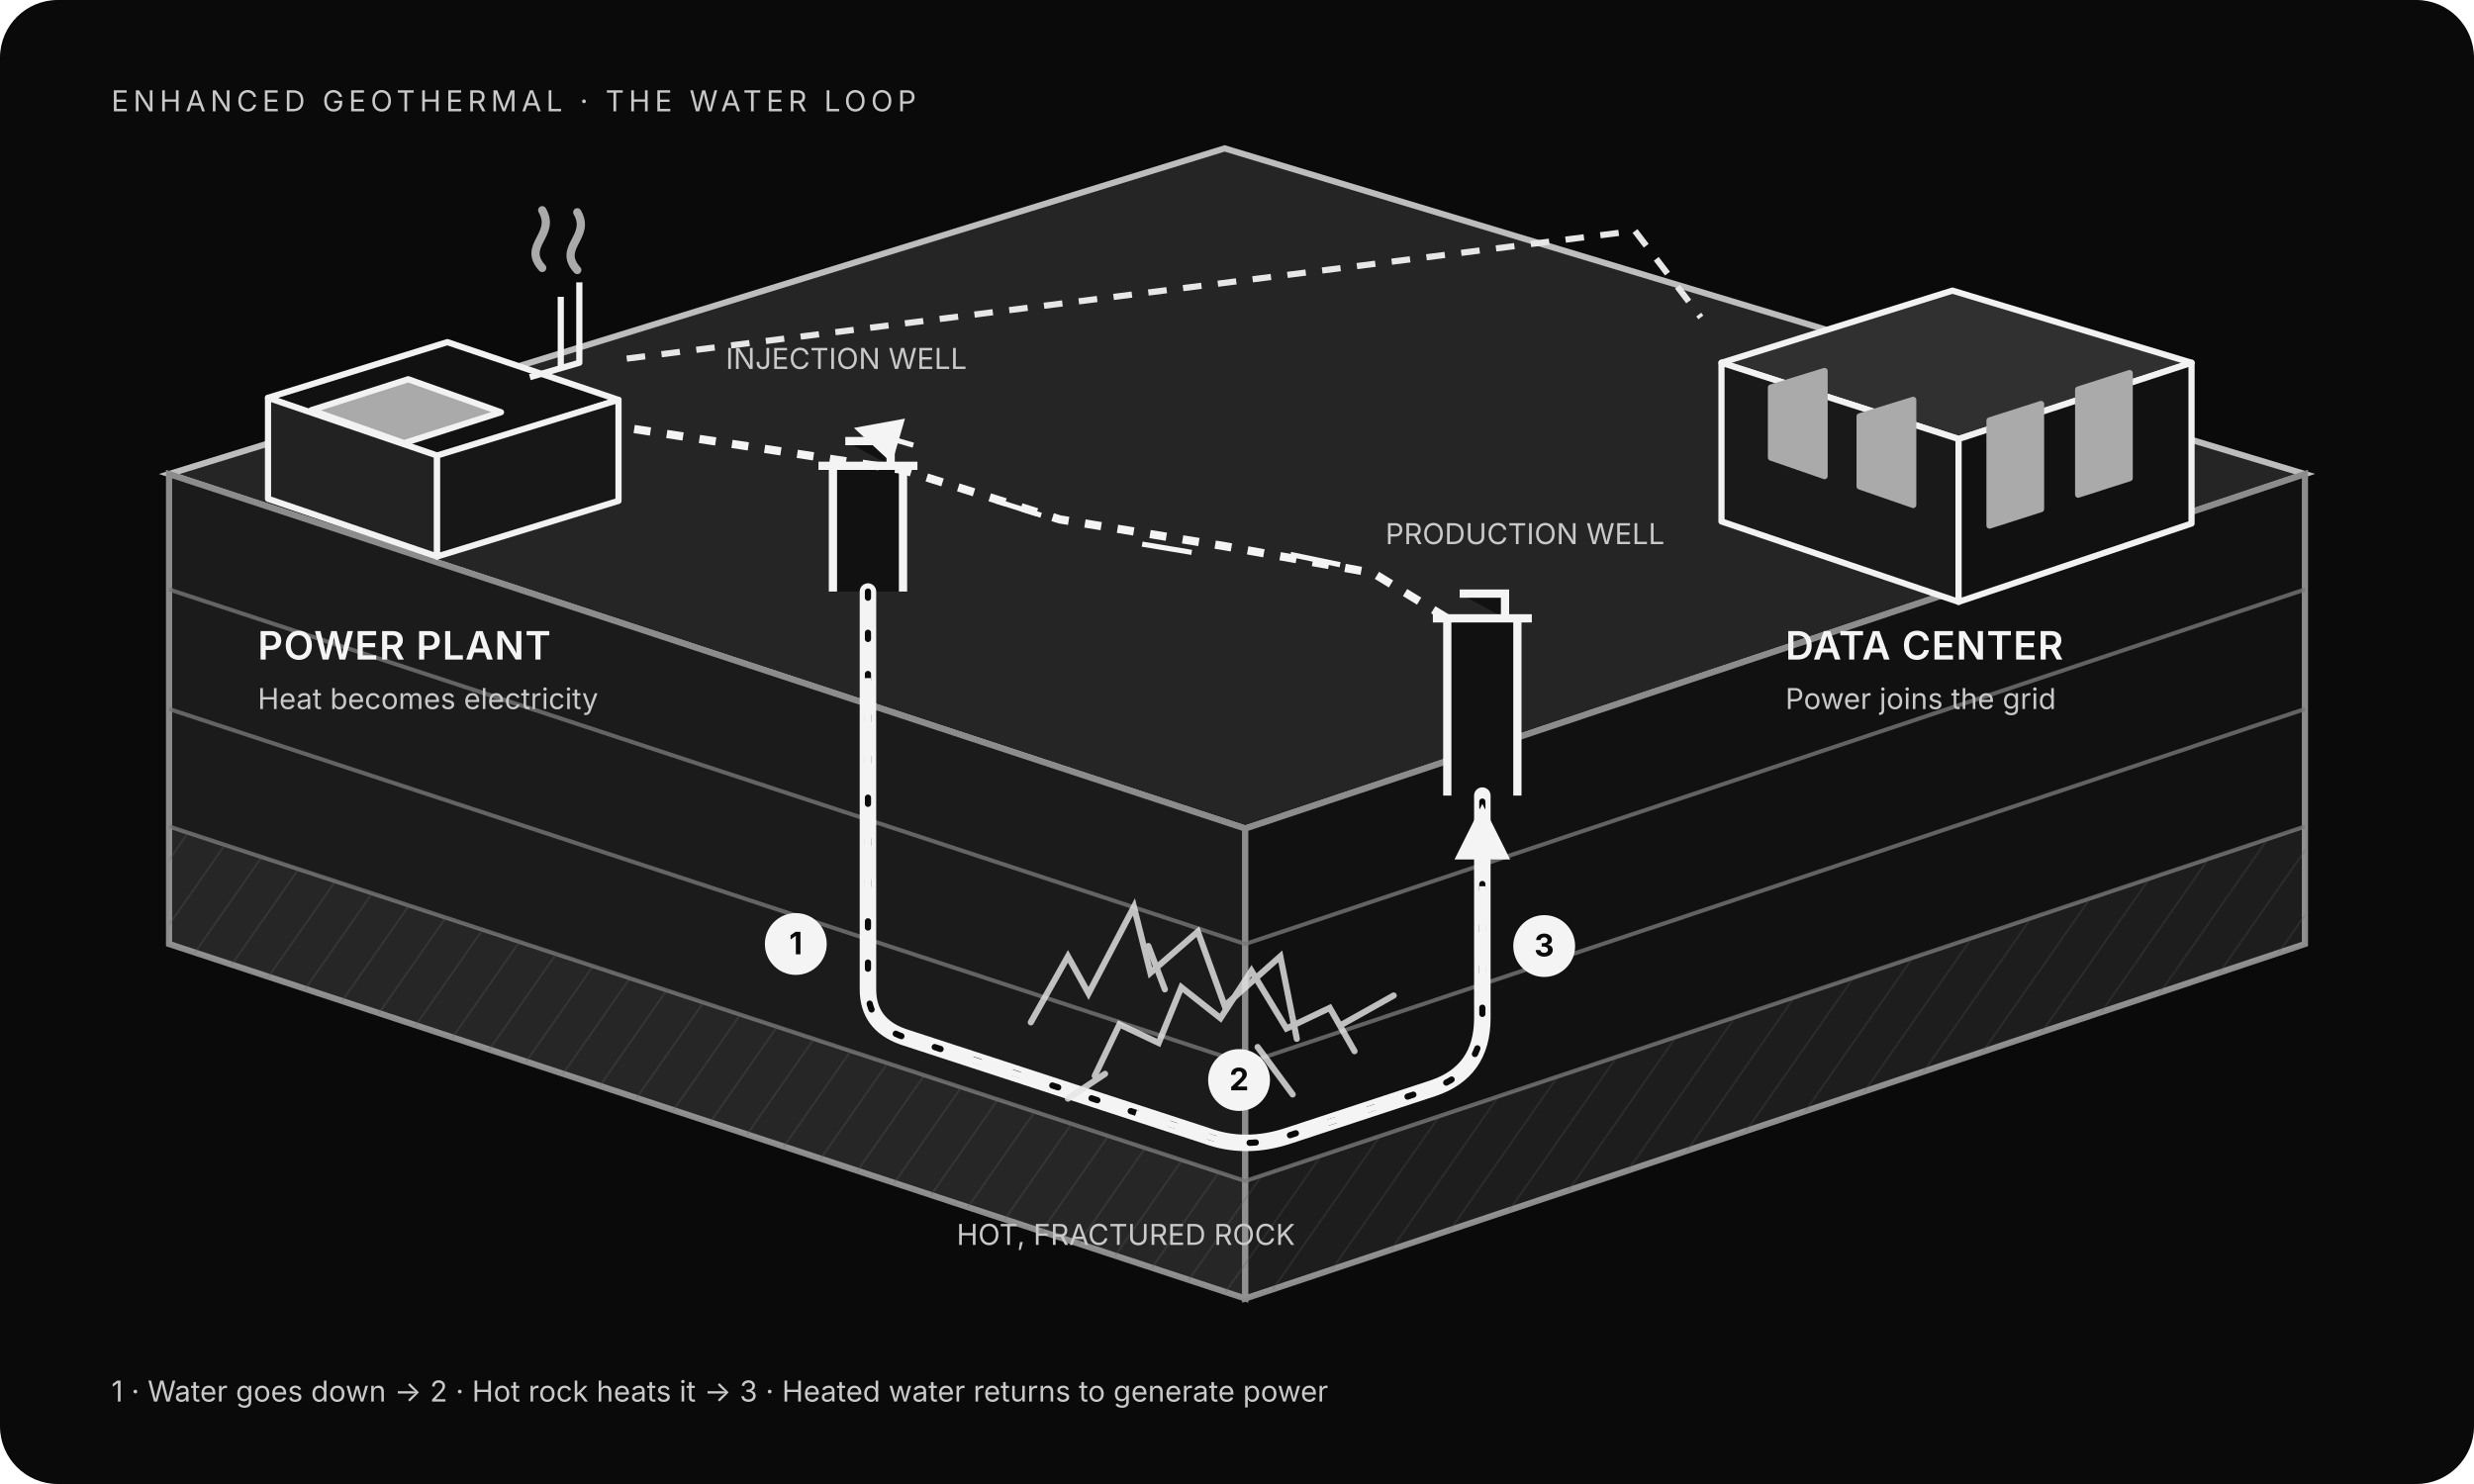
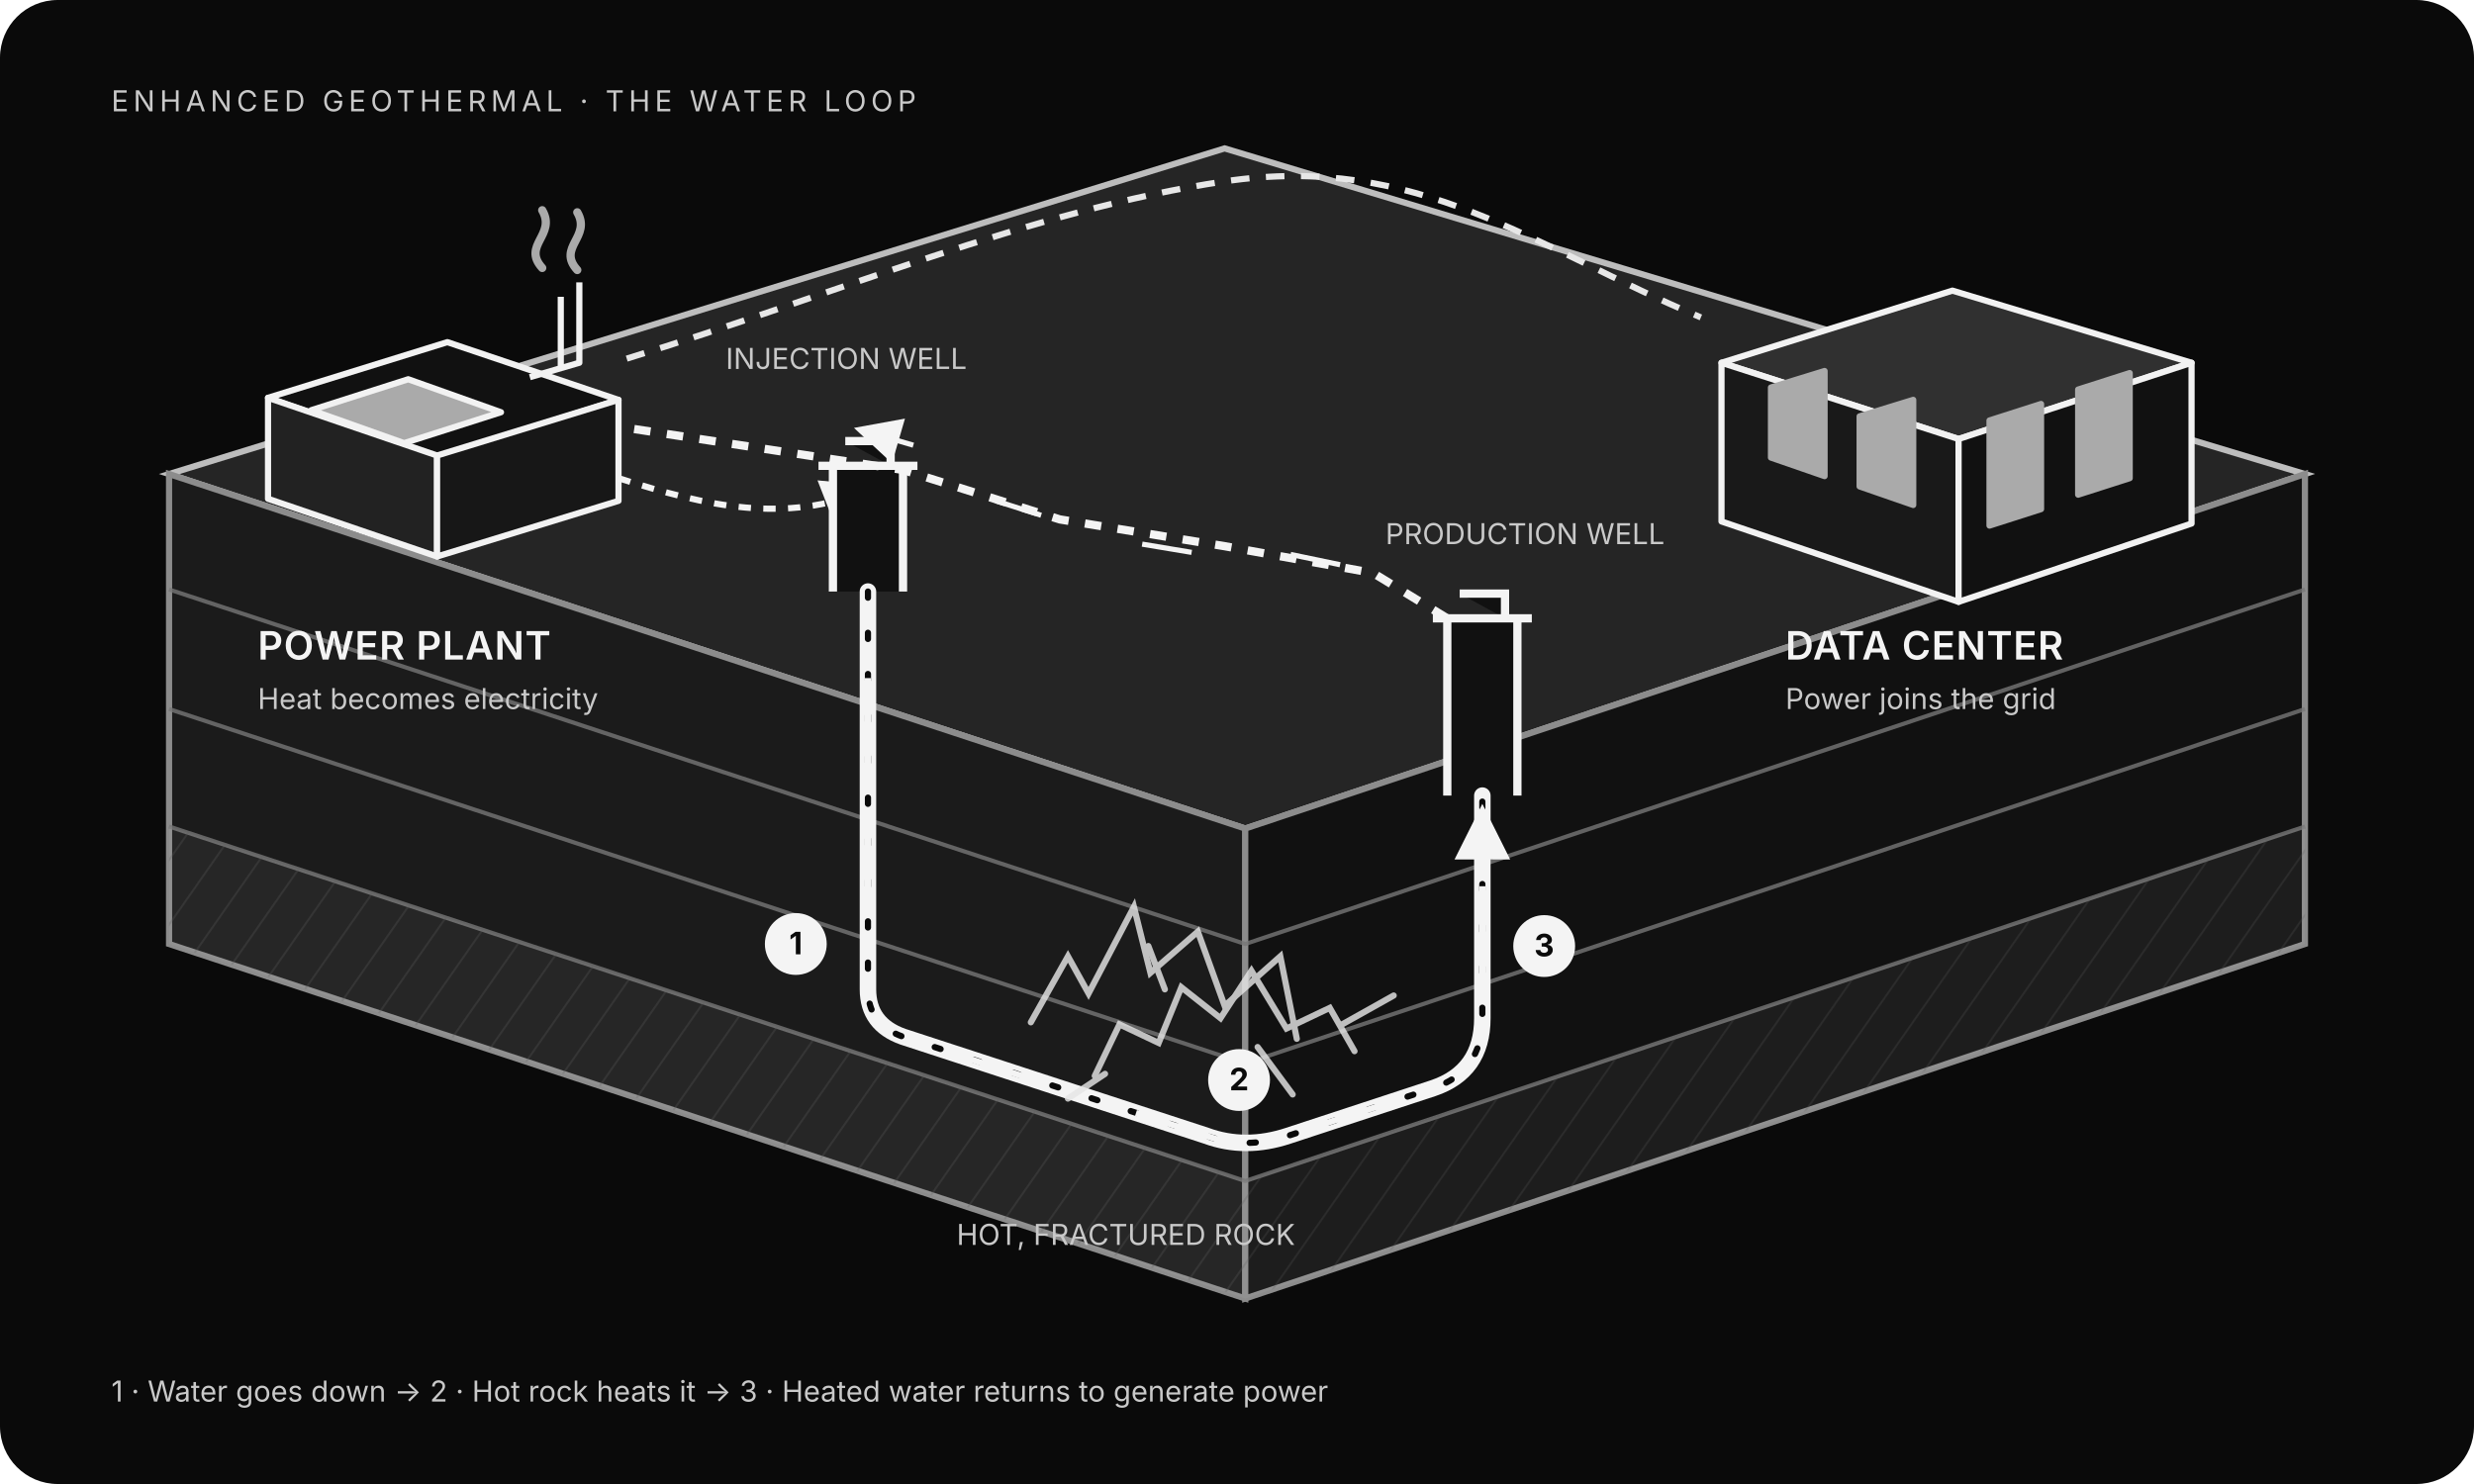
<svg xmlns="http://www.w3.org/2000/svg" viewBox="0 0 1200 720" role="img" aria-labelledby="title desc">
  <defs>
    <pattern id="rock-hatch" width="18" height="18" patternUnits="userSpaceOnUse" patternTransform="rotate(35)">
      <path d="M0 0v18" stroke="#555" stroke-width="2" opacity=".55" />
    </pattern>
    <marker id="arrow" markerWidth="9" markerHeight="9" refX="7" refY="4.5" orient="auto">
      <path d="M0 0 9 4.5 0 9z" fill="#f4f4f4" />
    </marker>
    <style>
      .label{font:600 19px system-ui,-apple-system,"Segoe UI",sans-serif;fill:#f4f4f4;letter-spacing:.02em}
      .small{font:14px system-ui,-apple-system,"Segoe UI",sans-serif;fill:#c9c9c9}
      .layer{stroke:#888;stroke-width:2}
      .flow{fill:none;stroke:#f4f4f4;stroke-width:8;stroke-linecap:round;stroke-linejoin:round}
      .flow-dash{fill:none;stroke:#0a0a0a;stroke-width:3;stroke-dasharray:3 17;stroke-linecap:round;animation:move 1.8s linear infinite}
      .fracture{fill:none;stroke:#e5e5e5;stroke-width:3;stroke-linecap:round;opacity:.82}
      .spin{transform-box:fill-box;transform-origin:center;animation:spin 5s linear infinite}
      @keyframes move{to{stroke-dashoffset:-40}}
      @keyframes spin{to{transform:rotate(360deg)}}
      @media(prefers-reduced-motion:reduce){.flow-dash,.spin{animation:none}}
    </style>
  </defs>
  <rect width="1200" height="720" rx="28" fill="#0a0a0a" />
  <text x="54" y="54" class="small" letter-spacing=".16em">ENHANCED GEOTHERMAL · THE WATER LOOP</text>
  <path d="M82 230 594 72 1118 230 604 402Z" fill="#252525" stroke="#bdbdbd" stroke-width="3" />
  <path d="M82 230 604 402V630L82 458Z" fill="#1b1b1b" stroke="#8c8c8c" stroke-width="3" />
  <path d="M604 402 1118 230V458L604 630Z" fill="#111" stroke="#8c8c8c" stroke-width="3" />
  <path d="M82 286 604 458 1118 286M82 344 604 516 1118 344M82 401 604 573 1118 401" fill="none" stroke="#777" stroke-width="2" opacity=".8" />
  <path d="M82 401 604 573V630L82 458Z" fill="url(#rock-hatch)" opacity=".45" />
  <path d="M604 573 1118 401V458L604 630Z" fill="url(#rock-hatch)" opacity=".38" />
  <path d="M82 401 604 573 1118 401V458L604 630 82 458Z" fill="#d8d8d8" opacity=".06" />
  <g stroke="#f2f2f2" stroke-width="3" stroke-linejoin="round">
    <path d="m130 193 87-27 83 28-88 28z" fill="#111" />
    <path d="m130 193 82 28v49l-82-28z" fill="#222" />
    <path d="m212 221 88-27v49l-88 27z" fill="#171717" />
    <path d="m151 199 47-15 45 16-47 15z" fill="#aaa" />
    <path d="m257 183 24-7v-39m-9 41v-34" fill="none" />
    <path d="M263 130c-10-11 7-16 0-28m17 29c-10-11 7-16 0-28" fill="none" stroke="#aaa" stroke-width="4" stroke-linecap="round" />
  </g>
  <text x="125" y="320" class="label">POWER PLANT</text>
  <text x="125" y="344" class="small">Heat becomes electricity</text>
  <g stroke="#f2f2f2" stroke-width="3" stroke-linejoin="round">
    <path d="m835 176 112-35 116 35-113 37z" fill="#303030" />
    <path d="m835 176 115 37v79l-115-39z" fill="#191919" />
    <path d="m950 213 113-37v78l-113 38z" fill="#111" />
    <path d="m859 188 26-8v51l-26-9zm43 14 26-8v51l-26-9zm63 2 25-8v51l-25 8zm43-15 25-8v51l-25 8z" fill="#aaa" stroke="#aaa" />
  </g>
-   <path d="M304 174 793 112 825 154" fill="none" stroke="#e7e7e7" stroke-width="3" stroke-dasharray="9 8" />
+   <path d="M304 174C405 143 500 102 594 88S744 120 825 154" fill="none" stroke="#e7e7e7" stroke-width="3" stroke-dasharray="9 8" />
+   <path d="M300 232C344 246 380 254 421 238" fill="none" stroke="#f4f4f4" stroke-width="3" stroke-dasharray="6 6" marker-end="url(#arrow)" />
  <text x="866" y="320" class="label">DATA CENTER</text>
  <text x="866" y="344" class="small">Power joins the grid</text>
  <g stroke="#f4f4f4" stroke-width="4" fill="#111">
    <path d="M404 287V226h34v61M397 226h48M410 214h22v12" />
    <path d="M702 386V300h34v86M695 300h48M708 288h22v12" />
  </g>
  <text x="352" y="179" class="small">INJECTION WELL</text>
  <text x="672" y="264" class="small">PRODUCTION WELL</text>
  <path class="flow" d="M421 287V480Q421 497 438 503L585 551Q604 558 625 551L695 528Q719 520 719 494V386" />
  <path class="flow-dash" d="M421 287V480Q421 497 438 503L585 551Q604 558 625 551L695 528Q719 520 719 494V386" />
  <path d="M421 329v44M421 398v42M468 513l40 13M551 540l40 13M640 546l37-12M719 475v-45M719 414v-18" fill="none" stroke="#f4f4f4" stroke-width="3" marker-end="url(#arrow)" />
  <g class="fracture">
    <path d="m500 496 18-32 10 18 22-42 8 32 23-20 13 36 27-24 8 40" />
    <path d="m531 522 12-25 19 9 11-27 19 15 15-23 17 28 21-10 12 21" />
    <path d="m565 480-8-21m53 49 17 23m-91-10-18 12m133-36 25-14" />
  </g>
  <text x="464" y="604" class="small">HOT, FRACTURED ROCK</text>
  <path d="M702 300 666 278 594 265 514 252 438 228 300 207" fill="none" stroke="#f4f4f4" stroke-width="4" stroke-dasharray="8 8" />
  <path d="m650 274-24-5m-48-1-24-4m-49-14-22-7m-40-27-24-7" fill="none" stroke="#f4f4f4" stroke-width="2.5" marker-end="url(#arrow)" />
  <g font-family="system-ui, -apple-system, &quot;Segoe UI&quot;, sans-serif" font-size="15" font-weight="700" text-anchor="middle">
    <circle cx="386" cy="458" r="15" fill="#f4f4f4" />
    <text x="386" y="463" fill="#0a0a0a">1</text>
    <circle cx="601" cy="524" r="15" fill="#f4f4f4" />
    <text x="601" y="529" fill="#0a0a0a">2</text>
    <circle cx="749" cy="459" r="15" fill="#f4f4f4" />
    <text x="749" y="464" fill="#0a0a0a">3</text>
  </g>
  <text x="54" y="680" class="small">1 · Water goes down  →  2 · Hot rock heats it  →  3 · Heated water returns to generate power</text>
</svg>
